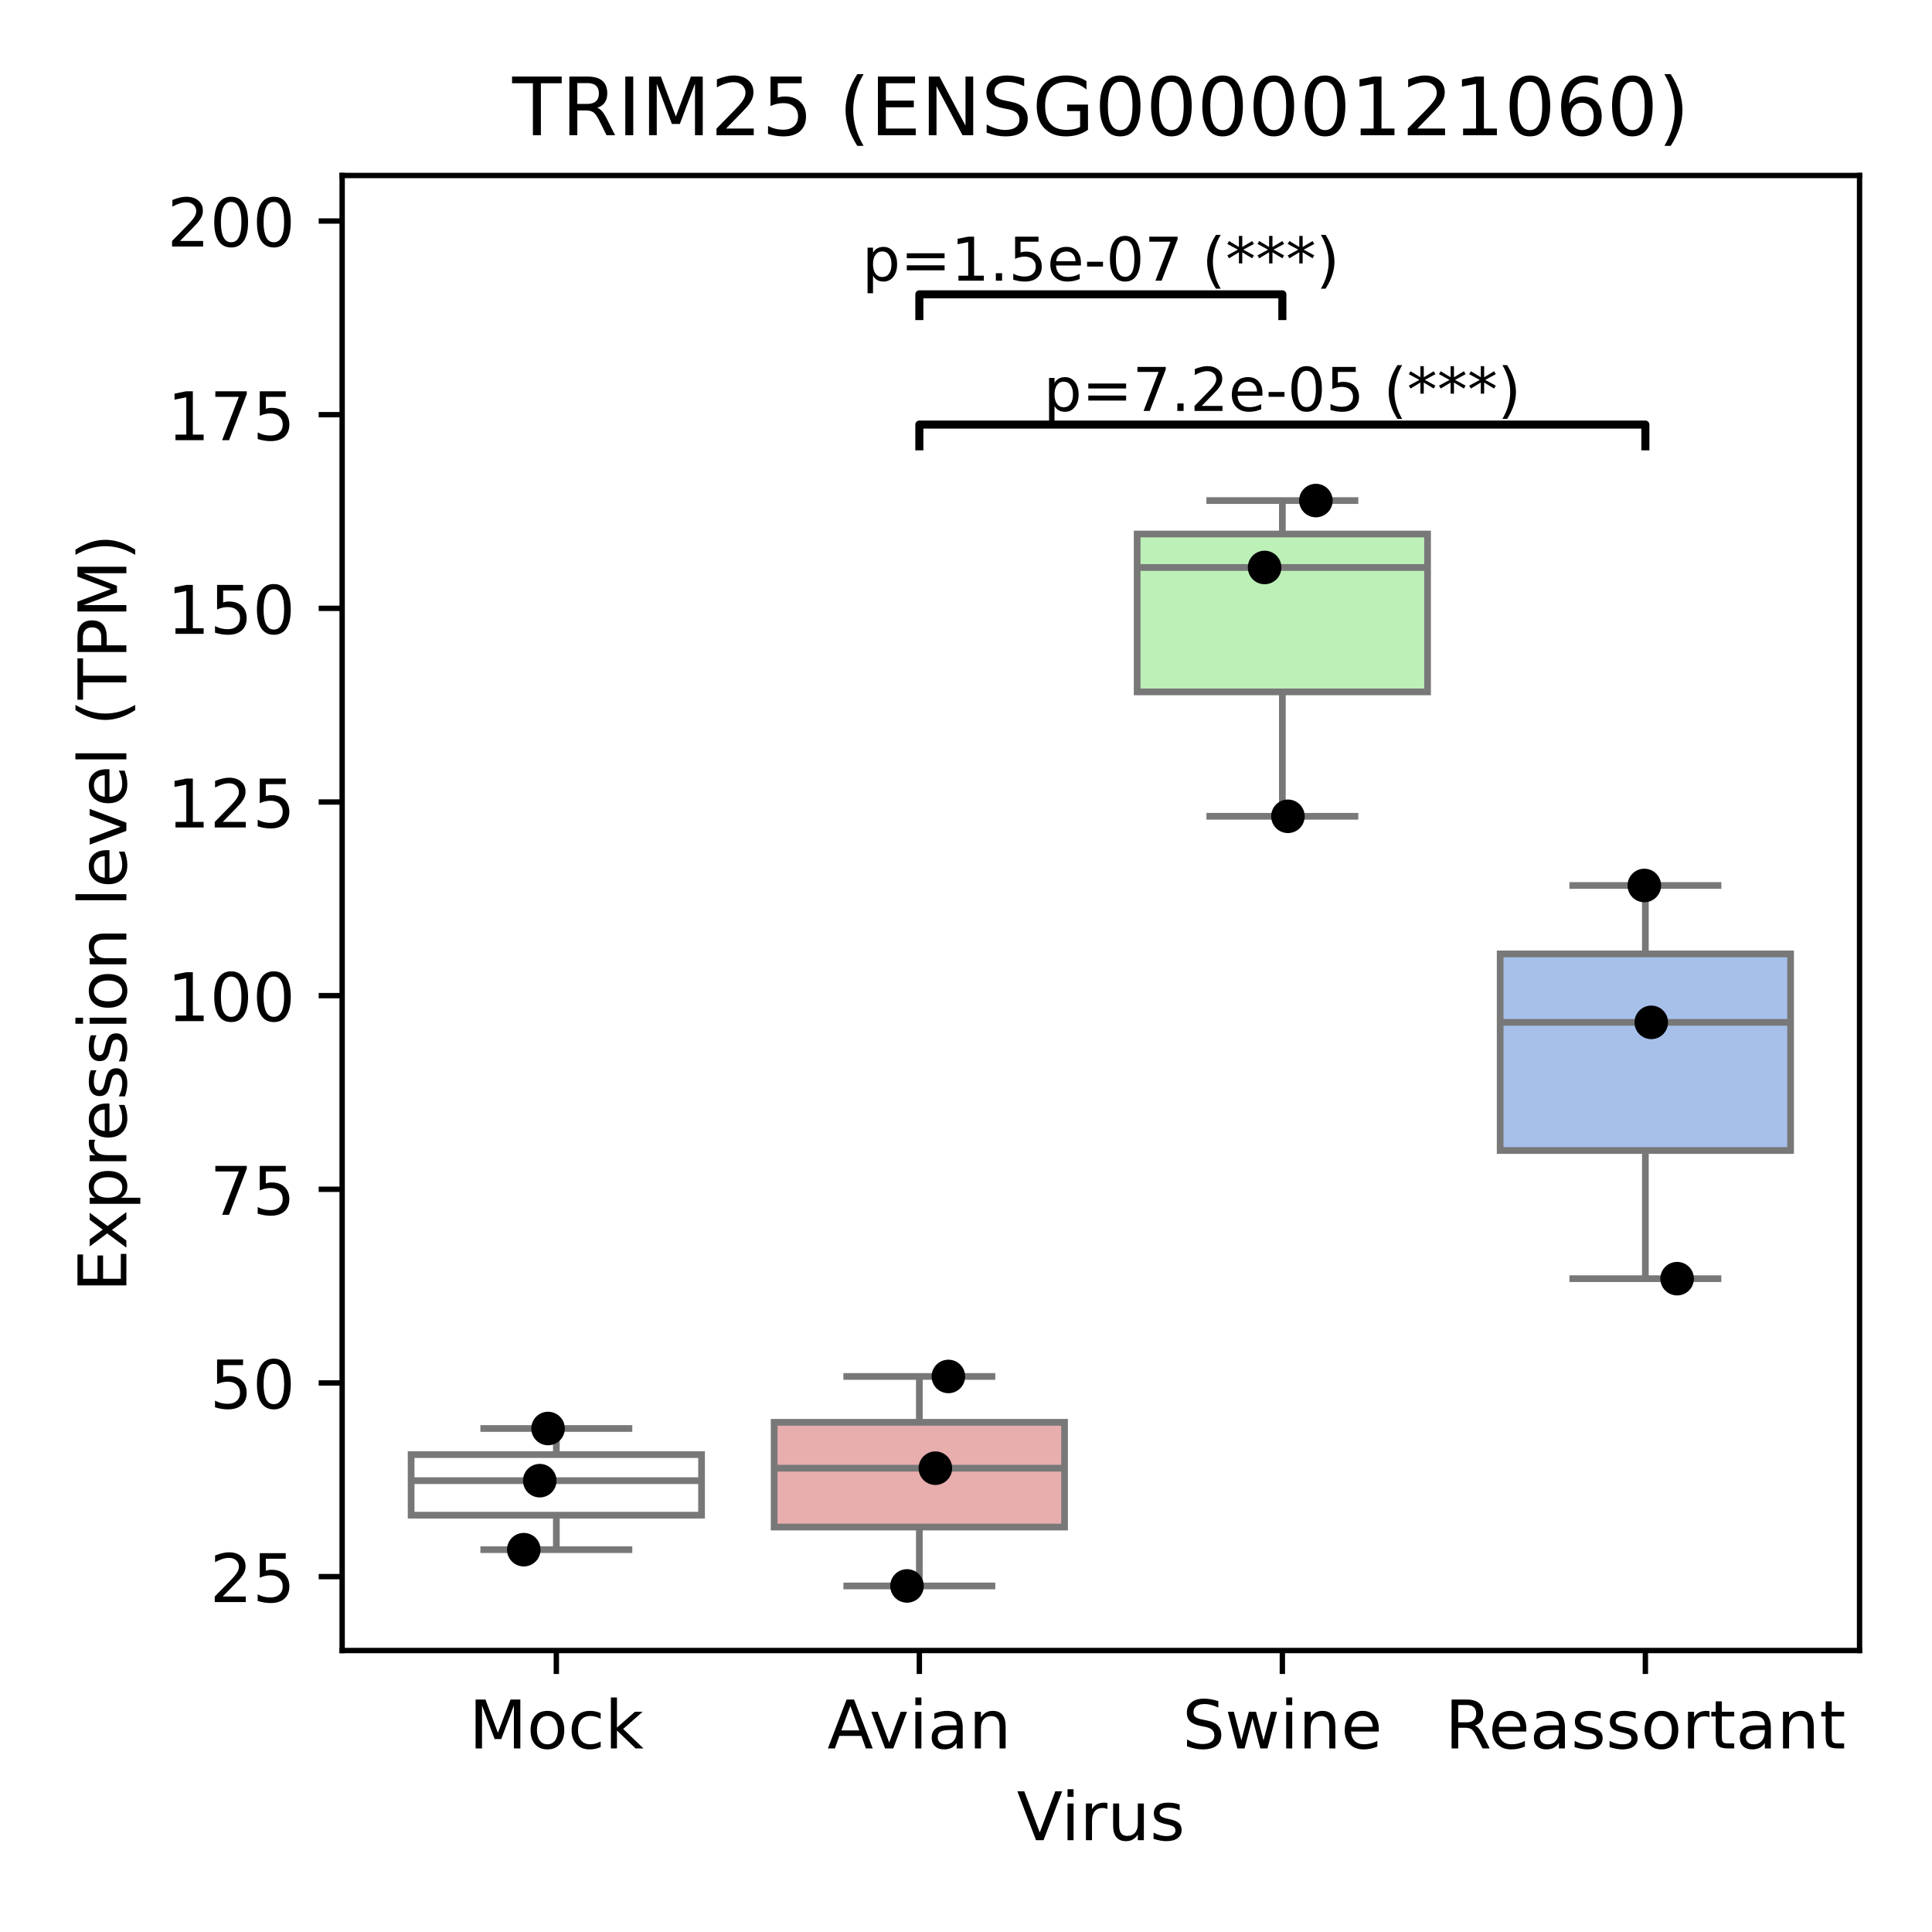
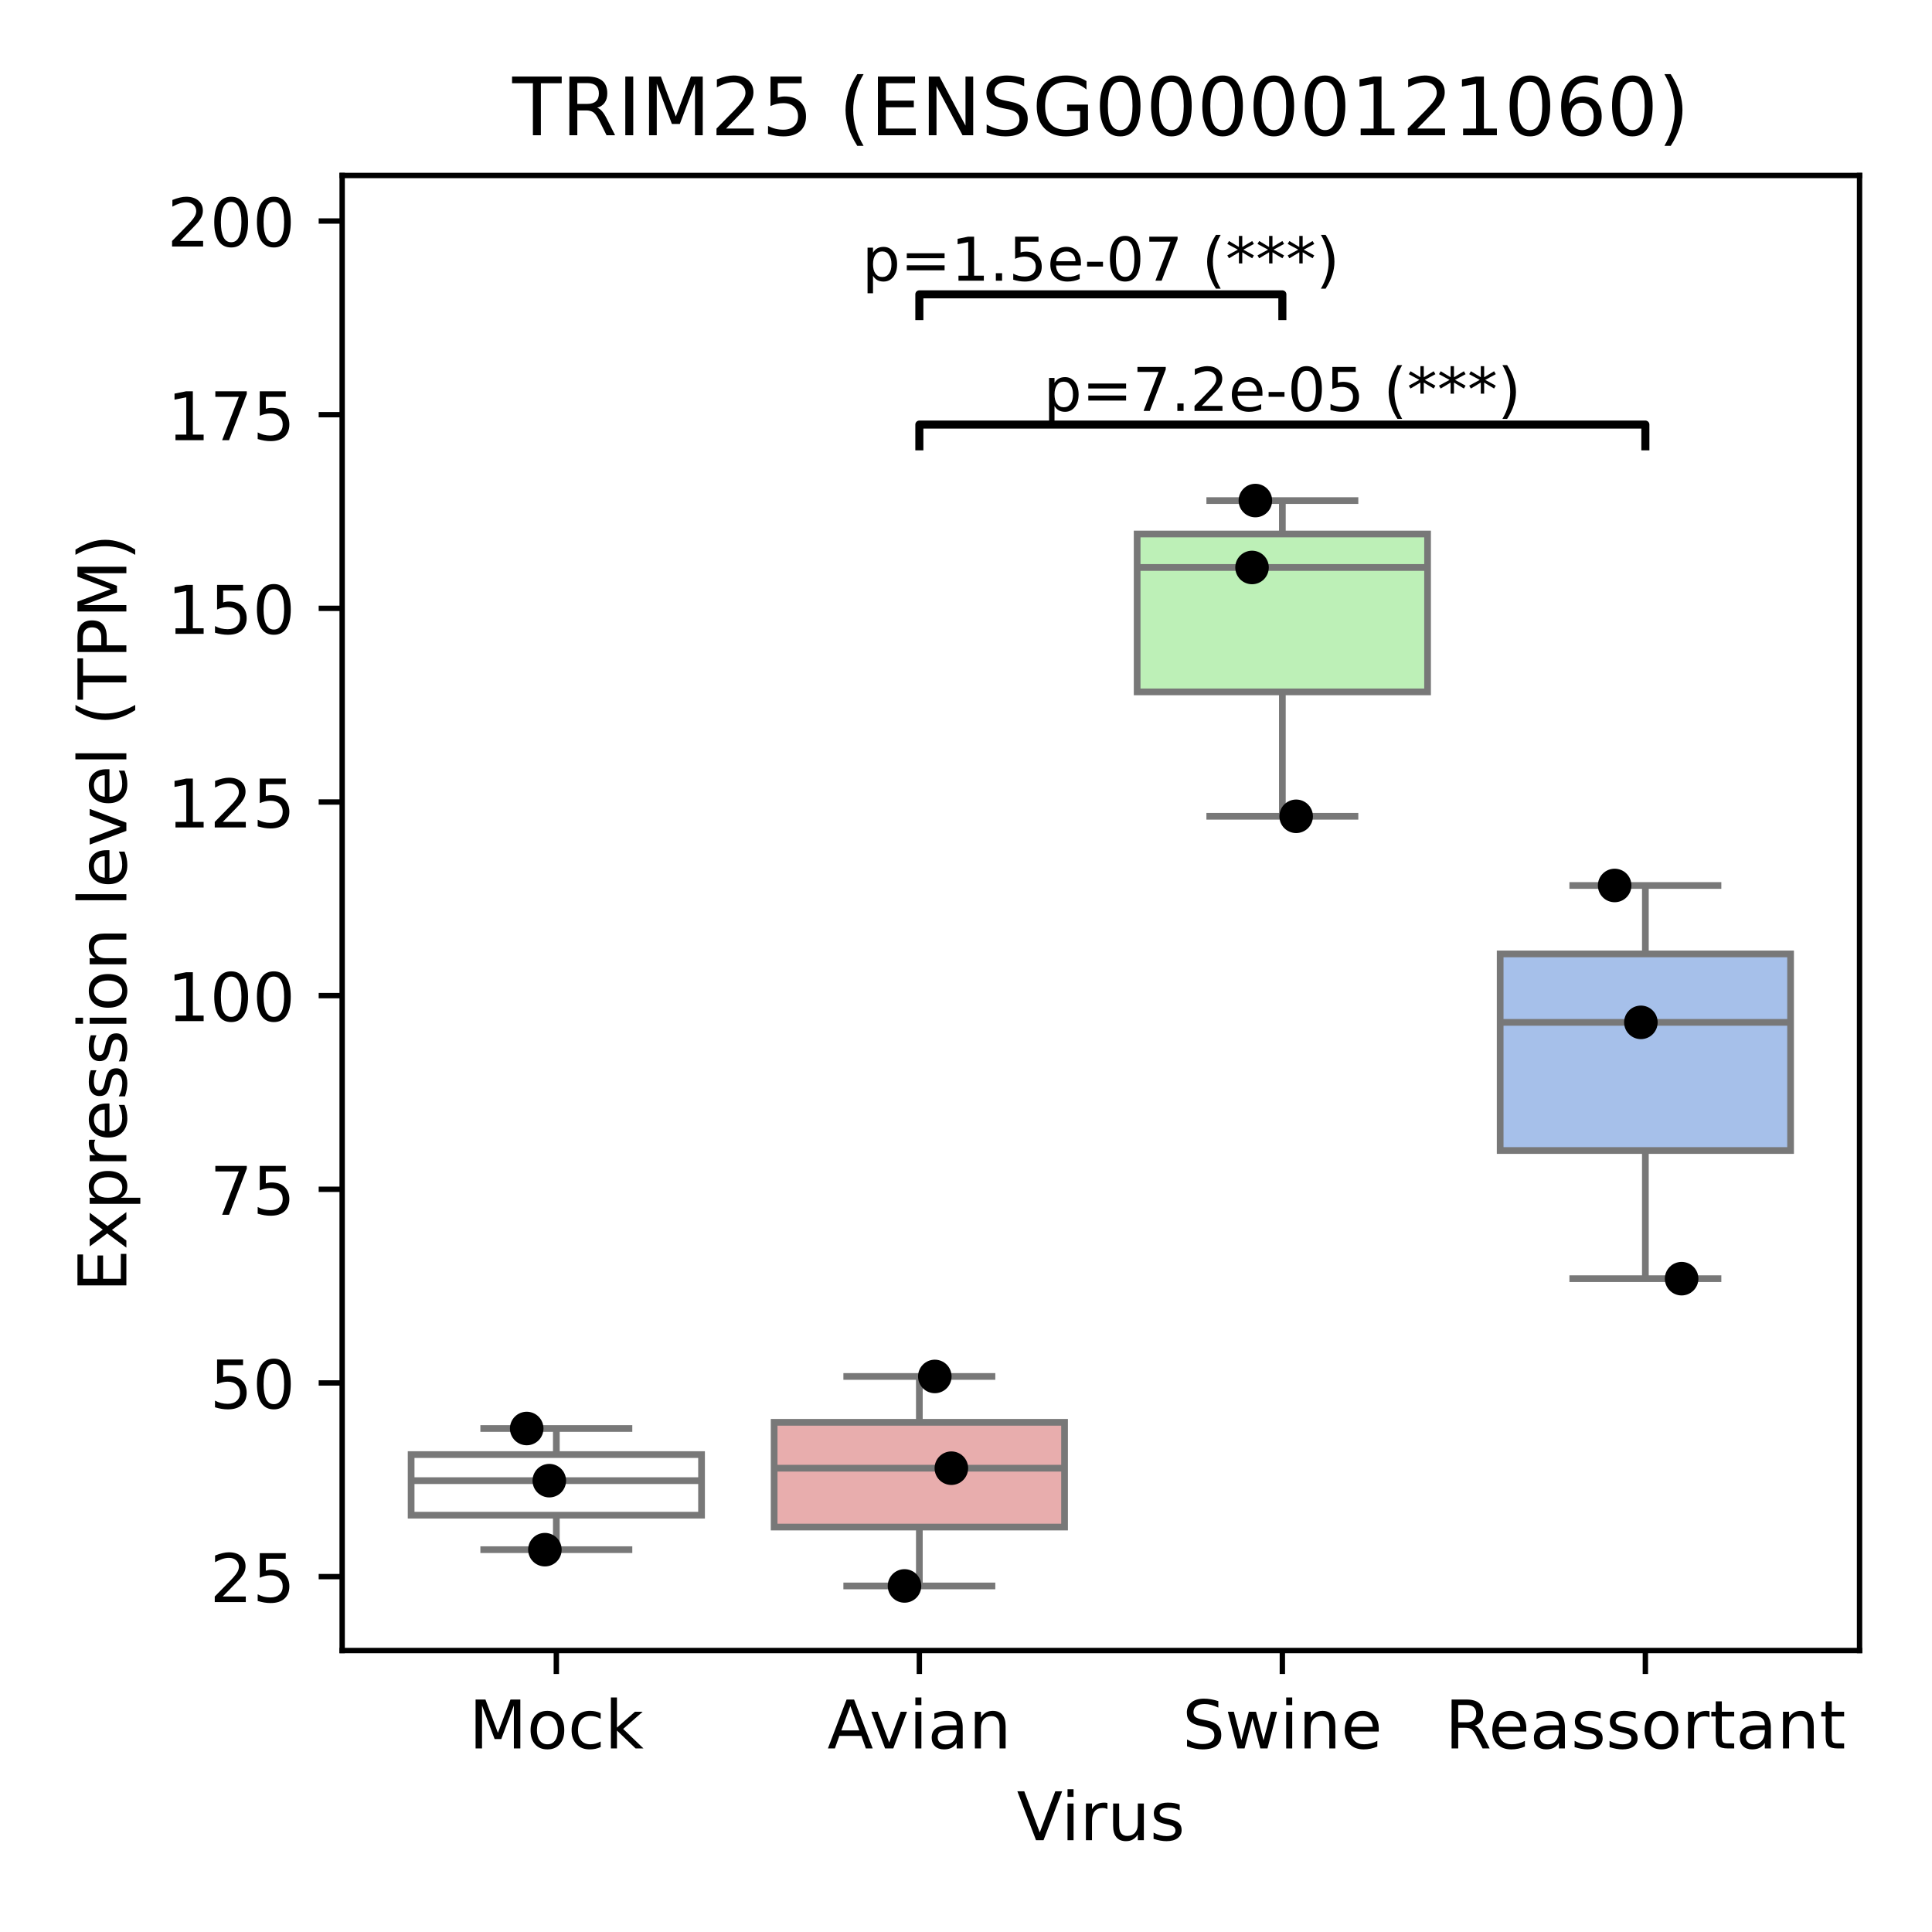
<svg xmlns="http://www.w3.org/2000/svg" xmlns:xlink="http://www.w3.org/1999/xlink" width="288pt" height="288pt" viewBox="0 0 288 288" version="1.1">
  <defs>
    <style type="text/css">*{stroke-linejoin: round; stroke-linecap: butt}</style>
  </defs>
  <g id="figure_1">
    <g id="patch_1">
      <path d="M 0 288  L 288 288  L 288 0  L 0 0  z " style="fill: #ffffff" />
    </g>
    <g id="axes_1">
      <g id="patch_2">
        <path d="M 51.005 246.04  L 277.2 246.04  L 277.2 26.16  L 51.005 26.16  z " style="fill: #ffffff" />
      </g>
      <g id="matplotlib.axis_1">
        <g id="xtick_1">
          <g id="line2d_1">
            <defs>
-               <path id="mf6b3e17eff" d="M 0 0  L 0 3.5  " style="stroke: #000000; stroke-width: 0.8" />
+               <path id="m54abec643b" d="M 0 0  L 0 3.5  " style="stroke: #000000; stroke-width: 0.8" />
            </defs>
            <g>
-               <use xlink:href="#mf6b3e17eff" x="82.932" y="246.04" style="stroke: #000000; stroke-width: 0.8" />
+               <use xlink:href="#m54abec643b" x="82.932" y="246.04" style="stroke: #000000; stroke-width: 0.8" />
            </g>
          </g>
          <g id="text_1">
            <g transform="translate(69.91408 260.6384) scale(0.1 -0.1)">
              <defs>
                <path id="DejaVuSans-4d" d="M 628 4666  L 1569 4666  L 2759 1491  L 3956 4666  L 4897 4666  L 4897 0  L 4281 0  L 4281 4097  L 3078 897  L 2444 897  L 1241 4097  L 1241 0  L 628 0  L 628 4666  z " transform="scale(0.015625)" />
                <path id="DejaVuSans-6f" d="M 1959 3097  Q 1497 3097 1228 2736  Q 959 2375 959 1747  Q 959 1119 1226 758  Q 1494 397 1959 397  Q 2419 397 2687 759  Q 2956 1122 2956 1747  Q 2956 2369 2687 2733  Q 2419 3097 1959 3097  z M 1959 3584  Q 2709 3584 3137 3096  Q 3566 2609 3566 1747  Q 3566 888 3137 398  Q 2709 -91 1959 -91  Q 1206 -91 779 398  Q 353 888 353 1747  Q 353 2609 779 3096  Q 1206 3584 1959 3584  z " transform="scale(0.015625)" />
                <path id="DejaVuSans-63" d="M 3122 3366  L 3122 2828  Q 2878 2963 2633 3030  Q 2388 3097 2138 3097  Q 1578 3097 1268 2742  Q 959 2388 959 1747  Q 959 1106 1268 751  Q 1578 397 2138 397  Q 2388 397 2633 464  Q 2878 531 3122 666  L 3122 134  Q 2881 22 2623 -34  Q 2366 -91 2075 -91  Q 1284 -91 818 406  Q 353 903 353 1747  Q 353 2603 823 3093  Q 1294 3584 2113 3584  Q 2378 3584 2631 3529  Q 2884 3475 3122 3366  z " transform="scale(0.015625)" />
                <path id="DejaVuSans-6b" d="M 581 4863  L 1159 4863  L 1159 1991  L 2875 3500  L 3609 3500  L 1753 1863  L 3688 0  L 2938 0  L 1159 1709  L 1159 0  L 581 0  L 581 4863  z " transform="scale(0.015625)" />
              </defs>
              <use xlink:href="#DejaVuSans-4d" />
              <use xlink:href="#DejaVuSans-6f" x="86.279" />
              <use xlink:href="#DejaVuSans-63" x="147.461" />
              <use xlink:href="#DejaVuSans-6b" x="202.441" />
            </g>
          </g>
        </g>
        <g id="xtick_2">
          <g id="line2d_2">
            <g>
-               <use xlink:href="#mf6b3e17eff" x="137.046" y="246.04" style="stroke: #000000; stroke-width: 0.8" />
+               <use xlink:href="#m54abec643b" x="137.046" y="246.04" style="stroke: #000000; stroke-width: 0.8" />
            </g>
          </g>
          <g id="text_2">
            <g transform="translate(123.3379 260.6384) scale(0.1 -0.1)">
              <defs>
                <path id="DejaVuSans-41" d="M 2188 4044  L 1331 1722  L 3047 1722  L 2188 4044  z M 1831 4666  L 2547 4666  L 4325 0  L 3669 0  L 3244 1197  L 1141 1197  L 716 0  L 50 0  L 1831 4666  z " transform="scale(0.015625)" />
                <path id="DejaVuSans-76" d="M 191 3500  L 800 3500  L 1894 563  L 2988 3500  L 3597 3500  L 2284 0  L 1503 0  L 191 3500  z " transform="scale(0.015625)" />
                <path id="DejaVuSans-69" d="M 603 3500  L 1178 3500  L 1178 0  L 603 0  L 603 3500  z M 603 4863  L 1178 4863  L 1178 4134  L 603 4134  L 603 4863  z " transform="scale(0.015625)" />
                <path id="DejaVuSans-61" d="M 2194 1759  Q 1497 1759 1228 1600  Q 959 1441 959 1056  Q 959 750 1161 570  Q 1363 391 1709 391  Q 2188 391 2477 730  Q 2766 1069 2766 1631  L 2766 1759  L 2194 1759  z M 3341 1997  L 3341 0  L 2766 0  L 2766 531  Q 2569 213 2275 61  Q 1981 -91 1556 -91  Q 1019 -91 701 211  Q 384 513 384 1019  Q 384 1609 779 1909  Q 1175 2209 1959 2209  L 2766 2209  L 2766 2266  Q 2766 2663 2505 2880  Q 2244 3097 1772 3097  Q 1472 3097 1187 3025  Q 903 2953 641 2809  L 641 3341  Q 956 3463 1253 3523  Q 1550 3584 1831 3584  Q 2591 3584 2966 3190  Q 3341 2797 3341 1997  z " transform="scale(0.015625)" />
                <path id="DejaVuSans-6e" d="M 3513 2113  L 3513 0  L 2938 0  L 2938 2094  Q 2938 2591 2744 2837  Q 2550 3084 2163 3084  Q 1697 3084 1428 2787  Q 1159 2491 1159 1978  L 1159 0  L 581 0  L 581 3500  L 1159 3500  L 1159 2956  Q 1366 3272 1645 3428  Q 1925 3584 2291 3584  Q 2894 3584 3203 3211  Q 3513 2838 3513 2113  z " transform="scale(0.015625)" />
              </defs>
              <use xlink:href="#DejaVuSans-41" />
              <use xlink:href="#DejaVuSans-76" x="62.533" />
              <use xlink:href="#DejaVuSans-69" x="121.713" />
              <use xlink:href="#DejaVuSans-61" x="149.496" />
              <use xlink:href="#DejaVuSans-6e" x="210.775" />
            </g>
          </g>
        </g>
        <g id="xtick_3">
          <g id="line2d_3">
            <g>
-               <use xlink:href="#mf6b3e17eff" x="191.159" y="246.04" style="stroke: #000000; stroke-width: 0.8" />
+               <use xlink:href="#m54abec643b" x="191.159" y="246.04" style="stroke: #000000; stroke-width: 0.8" />
            </g>
          </g>
          <g id="text_3">
            <g transform="translate(176.2617 260.6384) scale(0.1 -0.1)">
              <defs>
                <path id="DejaVuSans-53" d="M 3425 4513  L 3425 3897  Q 3066 4069 2747 4153  Q 2428 4238 2131 4238  Q 1616 4238 1336 4038  Q 1056 3838 1056 3469  Q 1056 3159 1242 3001  Q 1428 2844 1947 2747  L 2328 2669  Q 3034 2534 3370 2195  Q 3706 1856 3706 1288  Q 3706 609 3251 259  Q 2797 -91 1919 -91  Q 1588 -91 1214 -16  Q 841 59 441 206  L 441 856  Q 825 641 1194 531  Q 1563 422 1919 422  Q 2459 422 2753 634  Q 3047 847 3047 1241  Q 3047 1584 2836 1778  Q 2625 1972 2144 2069  L 1759 2144  Q 1053 2284 737 2584  Q 422 2884 422 3419  Q 422 4038 858 4394  Q 1294 4750 2059 4750  Q 2388 4750 2728 4690  Q 3069 4631 3425 4513  z " transform="scale(0.015625)" />
                <path id="DejaVuSans-77" d="M 269 3500  L 844 3500  L 1563 769  L 2278 3500  L 2956 3500  L 3675 769  L 4391 3500  L 4966 3500  L 4050 0  L 3372 0  L 2619 2869  L 1863 0  L 1184 0  L 269 3500  z " transform="scale(0.015625)" />
                <path id="DejaVuSans-65" d="M 3597 1894  L 3597 1613  L 953 1613  Q 991 1019 1311 708  Q 1631 397 2203 397  Q 2534 397 2845 478  Q 3156 559 3463 722  L 3463 178  Q 3153 47 2828 -22  Q 2503 -91 2169 -91  Q 1331 -91 842 396  Q 353 884 353 1716  Q 353 2575 817 3079  Q 1281 3584 2069 3584  Q 2775 3584 3186 3129  Q 3597 2675 3597 1894  z M 3022 2063  Q 3016 2534 2758 2815  Q 2500 3097 2075 3097  Q 1594 3097 1305 2825  Q 1016 2553 972 2059  L 3022 2063  z " transform="scale(0.015625)" />
              </defs>
              <use xlink:href="#DejaVuSans-53" />
              <use xlink:href="#DejaVuSans-77" x="63.477" />
              <use xlink:href="#DejaVuSans-69" x="145.264" />
              <use xlink:href="#DejaVuSans-6e" x="173.047" />
              <use xlink:href="#DejaVuSans-65" x="236.426" />
            </g>
          </g>
        </g>
        <g id="xtick_4">
          <g id="line2d_4">
            <g>
-               <use xlink:href="#mf6b3e17eff" x="245.273" y="246.04" style="stroke: #000000; stroke-width: 0.8" />
+               <use xlink:href="#m54abec643b" x="245.273" y="246.04" style="stroke: #000000; stroke-width: 0.8" />
            </g>
          </g>
          <g id="text_4">
            <g transform="translate(215.4058 260.6384) scale(0.1 -0.1)">
              <defs>
                <path id="DejaVuSans-52" d="M 2841 2188  Q 3044 2119 3236 1894  Q 3428 1669 3622 1275  L 4263 0  L 3584 0  L 2988 1197  Q 2756 1666 2539 1819  Q 2322 1972 1947 1972  L 1259 1972  L 1259 0  L 628 0  L 628 4666  L 2053 4666  Q 2853 4666 3247 4331  Q 3641 3997 3641 3322  Q 3641 2881 3436 2590  Q 3231 2300 2841 2188  z M 1259 4147  L 1259 2491  L 2053 2491  Q 2509 2491 2742 2702  Q 2975 2913 2975 3322  Q 2975 3731 2742 3939  Q 2509 4147 2053 4147  L 1259 4147  z " transform="scale(0.015625)" />
                <path id="DejaVuSans-73" d="M 2834 3397  L 2834 2853  Q 2591 2978 2328 3040  Q 2066 3103 1784 3103  Q 1356 3103 1142 2972  Q 928 2841 928 2578  Q 928 2378 1081 2264  Q 1234 2150 1697 2047  L 1894 2003  Q 2506 1872 2764 1633  Q 3022 1394 3022 966  Q 3022 478 2636 193  Q 2250 -91 1575 -91  Q 1294 -91 989 -36  Q 684 19 347 128  L 347 722  Q 666 556 975 473  Q 1284 391 1588 391  Q 1994 391 2212 530  Q 2431 669 2431 922  Q 2431 1156 2273 1281  Q 2116 1406 1581 1522  L 1381 1569  Q 847 1681 609 1914  Q 372 2147 372 2553  Q 372 3047 722 3315  Q 1072 3584 1716 3584  Q 2034 3584 2315 3537  Q 2597 3491 2834 3397  z " transform="scale(0.015625)" />
                <path id="DejaVuSans-72" d="M 2631 2963  Q 2534 3019 2420 3045  Q 2306 3072 2169 3072  Q 1681 3072 1420 2755  Q 1159 2438 1159 1844  L 1159 0  L 581 0  L 581 3500  L 1159 3500  L 1159 2956  Q 1341 3275 1631 3429  Q 1922 3584 2338 3584  Q 2397 3584 2469 3576  Q 2541 3569 2628 3553  L 2631 2963  z " transform="scale(0.015625)" />
                <path id="DejaVuSans-74" d="M 1172 4494  L 1172 3500  L 2356 3500  L 2356 3053  L 1172 3053  L 1172 1153  Q 1172 725 1289 603  Q 1406 481 1766 481  L 2356 481  L 2356 0  L 1766 0  Q 1100 0 847 248  Q 594 497 594 1153  L 594 3053  L 172 3053  L 172 3500  L 594 3500  L 594 4494  L 1172 4494  z " transform="scale(0.015625)" />
              </defs>
              <use xlink:href="#DejaVuSans-52" />
              <use xlink:href="#DejaVuSans-65" x="64.982" />
              <use xlink:href="#DejaVuSans-61" x="126.506" />
              <use xlink:href="#DejaVuSans-73" x="187.785" />
              <use xlink:href="#DejaVuSans-73" x="239.885" />
              <use xlink:href="#DejaVuSans-6f" x="291.984" />
              <use xlink:href="#DejaVuSans-72" x="353.166" />
              <use xlink:href="#DejaVuSans-74" x="394.279" />
              <use xlink:href="#DejaVuSans-61" x="433.488" />
              <use xlink:href="#DejaVuSans-6e" x="494.768" />
              <use xlink:href="#DejaVuSans-74" x="558.146" />
            </g>
          </g>
        </g>
        <g id="text_5">
          <g transform="translate(151.5767 274.3166) scale(0.1 -0.1)">
            <defs>
              <path id="DejaVuSans-56" d="M 1831 0  L 50 4666  L 709 4666  L 2188 738  L 3669 4666  L 4325 4666  L 2547 0  L 1831 0  z " transform="scale(0.015625)" />
              <path id="DejaVuSans-75" d="M 544 1381  L 544 3500  L 1119 3500  L 1119 1403  Q 1119 906 1312 657  Q 1506 409 1894 409  Q 2359 409 2629 706  Q 2900 1003 2900 1516  L 2900 3500  L 3475 3500  L 3475 0  L 2900 0  L 2900 538  Q 2691 219 2414 64  Q 2138 -91 1772 -91  Q 1169 -91 856 284  Q 544 659 544 1381  z M 1991 3584  L 1991 3584  z " transform="scale(0.015625)" />
            </defs>
            <use xlink:href="#DejaVuSans-56" />
            <use xlink:href="#DejaVuSans-69" x="66.158" />
            <use xlink:href="#DejaVuSans-72" x="93.941" />
            <use xlink:href="#DejaVuSans-75" x="135.055" />
            <use xlink:href="#DejaVuSans-73" x="198.434" />
          </g>
        </g>
      </g>
      <g id="matplotlib.axis_2">
        <g id="ytick_1">
          <g id="line2d_5">
            <defs>
-               <path id="m3902079fb8" d="M 0 0  L -3.5 0  " style="stroke: #000000; stroke-width: 0.8" />
+               <path id="m558fa9cf39" d="M 0 0  L -3.5 0  " style="stroke: #000000; stroke-width: 0.8" />
            </defs>
            <g>
-               <use xlink:href="#m3902079fb8" x="51.005" y="235.021" style="stroke: #000000; stroke-width: 0.8" />
+               <use xlink:href="#m558fa9cf39" x="51.005" y="235.021" style="stroke: #000000; stroke-width: 0.8" />
            </g>
          </g>
          <g id="text_6">
            <g transform="translate(31.28 238.8205) scale(0.1 -0.1)">
              <defs>
                <path id="DejaVuSans-32" d="M 1228 531  L 3431 531  L 3431 0  L 469 0  L 469 531  Q 828 903 1448 1529  Q 2069 2156 2228 2338  Q 2531 2678 2651 2914  Q 2772 3150 2772 3378  Q 2772 3750 2511 3984  Q 2250 4219 1831 4219  Q 1534 4219 1204 4116  Q 875 4013 500 3803  L 500 4441  Q 881 4594 1212 4672  Q 1544 4750 1819 4750  Q 2544 4750 2975 4387  Q 3406 4025 3406 3419  Q 3406 3131 3298 2873  Q 3191 2616 2906 2266  Q 2828 2175 2409 1742  Q 1991 1309 1228 531  z " transform="scale(0.015625)" />
                <path id="DejaVuSans-35" d="M 691 4666  L 3169 4666  L 3169 4134  L 1269 4134  L 1269 2991  Q 1406 3038 1543 3061  Q 1681 3084 1819 3084  Q 2600 3084 3056 2656  Q 3513 2228 3513 1497  Q 3513 744 3044 326  Q 2575 -91 1722 -91  Q 1428 -91 1123 -41  Q 819 9 494 109  L 494 744  Q 775 591 1075 516  Q 1375 441 1709 441  Q 2250 441 2565 725  Q 2881 1009 2881 1497  Q 2881 1984 2565 2268  Q 2250 2553 1709 2553  Q 1456 2553 1204 2497  Q 953 2441 691 2322  L 691 4666  z " transform="scale(0.015625)" />
              </defs>
              <use xlink:href="#DejaVuSans-32" />
              <use xlink:href="#DejaVuSans-35" x="63.623" />
            </g>
          </g>
        </g>
        <g id="ytick_2">
          <g id="line2d_6">
            <g>
-               <use xlink:href="#m3902079fb8" x="51.005" y="206.154" style="stroke: #000000; stroke-width: 0.8" />
+               <use xlink:href="#m558fa9cf39" x="51.005" y="206.154" style="stroke: #000000; stroke-width: 0.8" />
            </g>
          </g>
          <g id="text_7">
            <g transform="translate(31.28 209.9532) scale(0.1 -0.1)">
              <defs>
                <path id="DejaVuSans-30" d="M 2034 4250  Q 1547 4250 1301 3770  Q 1056 3291 1056 2328  Q 1056 1369 1301 889  Q 1547 409 2034 409  Q 2525 409 2770 889  Q 3016 1369 3016 2328  Q 3016 3291 2770 3770  Q 2525 4250 2034 4250  z M 2034 4750  Q 2819 4750 3233 4129  Q 3647 3509 3647 2328  Q 3647 1150 3233 529  Q 2819 -91 2034 -91  Q 1250 -91 836 529  Q 422 1150 422 2328  Q 422 3509 836 4129  Q 1250 4750 2034 4750  z " transform="scale(0.015625)" />
              </defs>
              <use xlink:href="#DejaVuSans-35" />
              <use xlink:href="#DejaVuSans-30" x="63.623" />
            </g>
          </g>
        </g>
        <g id="ytick_3">
          <g id="line2d_7">
            <g>
-               <use xlink:href="#m3902079fb8" x="51.005" y="177.287" style="stroke: #000000; stroke-width: 0.8" />
+               <use xlink:href="#m558fa9cf39" x="51.005" y="177.287" style="stroke: #000000; stroke-width: 0.8" />
            </g>
          </g>
          <g id="text_8">
            <g transform="translate(31.28 181.0859) scale(0.1 -0.1)">
              <defs>
                <path id="DejaVuSans-37" d="M 525 4666  L 3525 4666  L 3525 4397  L 1831 0  L 1172 0  L 2766 4134  L 525 4134  L 525 4666  z " transform="scale(0.015625)" />
              </defs>
              <use xlink:href="#DejaVuSans-37" />
              <use xlink:href="#DejaVuSans-35" x="63.623" />
            </g>
          </g>
        </g>
        <g id="ytick_4">
          <g id="line2d_8">
            <g>
-               <use xlink:href="#m3902079fb8" x="51.005" y="148.419" style="stroke: #000000; stroke-width: 0.8" />
+               <use xlink:href="#m558fa9cf39" x="51.005" y="148.419" style="stroke: #000000; stroke-width: 0.8" />
            </g>
          </g>
          <g id="text_9">
            <g transform="translate(24.9175 152.2185) scale(0.1 -0.1)">
              <defs>
                <path id="DejaVuSans-31" d="M 794 531  L 1825 531  L 1825 4091  L 703 3866  L 703 4441  L 1819 4666  L 2450 4666  L 2450 531  L 3481 531  L 3481 0  L 794 0  L 794 531  z " transform="scale(0.015625)" />
              </defs>
              <use xlink:href="#DejaVuSans-31" />
              <use xlink:href="#DejaVuSans-30" x="63.623" />
              <use xlink:href="#DejaVuSans-30" x="127.246" />
            </g>
          </g>
        </g>
        <g id="ytick_5">
          <g id="line2d_9">
            <g>
-               <use xlink:href="#m3902079fb8" x="51.005" y="119.552" style="stroke: #000000; stroke-width: 0.8" />
+               <use xlink:href="#m558fa9cf39" x="51.005" y="119.552" style="stroke: #000000; stroke-width: 0.8" />
            </g>
          </g>
          <g id="text_10">
            <g transform="translate(24.9175 123.3512) scale(0.1 -0.1)">
              <use xlink:href="#DejaVuSans-31" />
              <use xlink:href="#DejaVuSans-32" x="63.623" />
              <use xlink:href="#DejaVuSans-35" x="127.246" />
            </g>
          </g>
        </g>
        <g id="ytick_6">
          <g id="line2d_10">
            <g>
-               <use xlink:href="#m3902079fb8" x="51.005" y="90.685" style="stroke: #000000; stroke-width: 0.8" />
+               <use xlink:href="#m558fa9cf39" x="51.005" y="90.685" style="stroke: #000000; stroke-width: 0.8" />
            </g>
          </g>
          <g id="text_11">
            <g transform="translate(24.9175 94.48388) scale(0.1 -0.1)">
              <use xlink:href="#DejaVuSans-31" />
              <use xlink:href="#DejaVuSans-35" x="63.623" />
              <use xlink:href="#DejaVuSans-30" x="127.246" />
            </g>
          </g>
        </g>
        <g id="ytick_7">
          <g id="line2d_11">
            <g>
-               <use xlink:href="#m3902079fb8" x="51.005" y="61.817" style="stroke: #000000; stroke-width: 0.8" />
+               <use xlink:href="#m558fa9cf39" x="51.005" y="61.817" style="stroke: #000000; stroke-width: 0.8" />
            </g>
          </g>
          <g id="text_12">
            <g transform="translate(24.9175 65.61654) scale(0.1 -0.1)">
              <use xlink:href="#DejaVuSans-31" />
              <use xlink:href="#DejaVuSans-37" x="63.623" />
              <use xlink:href="#DejaVuSans-35" x="127.246" />
            </g>
          </g>
        </g>
        <g id="ytick_8">
          <g id="line2d_12">
            <g>
-               <use xlink:href="#m3902079fb8" x="51.005" y="32.95" style="stroke: #000000; stroke-width: 0.8" />
+               <use xlink:href="#m558fa9cf39" x="51.005" y="32.95" style="stroke: #000000; stroke-width: 0.8" />
            </g>
          </g>
          <g id="text_13">
            <g transform="translate(24.9175 36.74921) scale(0.1 -0.1)">
              <use xlink:href="#DejaVuSans-32" />
              <use xlink:href="#DejaVuSans-30" x="63.623" />
              <use xlink:href="#DejaVuSans-30" x="127.246" />
            </g>
          </g>
        </g>
        <g id="text_14">
          <g transform="translate(18.83781 192.5922) rotate(-90) scale(0.1 -0.1)">
            <defs>
              <path id="DejaVuSans-45" d="M 628 4666  L 3578 4666  L 3578 4134  L 1259 4134  L 1259 2753  L 3481 2753  L 3481 2222  L 1259 2222  L 1259 531  L 3634 531  L 3634 0  L 628 0  L 628 4666  z " transform="scale(0.015625)" />
              <path id="DejaVuSans-78" d="M 3513 3500  L 2247 1797  L 3578 0  L 2900 0  L 1881 1375  L 863 0  L 184 0  L 1544 1831  L 300 3500  L 978 3500  L 1906 2253  L 2834 3500  L 3513 3500  z " transform="scale(0.015625)" />
              <path id="DejaVuSans-70" d="M 1159 525  L 1159 -1331  L 581 -1331  L 581 3500  L 1159 3500  L 1159 2969  Q 1341 3281 1617 3432  Q 1894 3584 2278 3584  Q 2916 3584 3314 3078  Q 3713 2572 3713 1747  Q 3713 922 3314 415  Q 2916 -91 2278 -91  Q 1894 -91 1617 61  Q 1341 213 1159 525  z M 3116 1747  Q 3116 2381 2855 2742  Q 2594 3103 2138 3103  Q 1681 3103 1420 2742  Q 1159 2381 1159 1747  Q 1159 1113 1420 752  Q 1681 391 2138 391  Q 2594 391 2855 752  Q 3116 1113 3116 1747  z " transform="scale(0.015625)" />
              <path id="DejaVuSans-20" transform="scale(0.015625)" />
              <path id="DejaVuSans-6c" d="M 603 4863  L 1178 4863  L 1178 0  L 603 0  L 603 4863  z " transform="scale(0.015625)" />
              <path id="DejaVuSans-28" d="M 1984 4856  Q 1566 4138 1362 3434  Q 1159 2731 1159 2009  Q 1159 1288 1364 580  Q 1569 -128 1984 -844  L 1484 -844  Q 1016 -109 783 600  Q 550 1309 550 2009  Q 550 2706 781 3412  Q 1013 4119 1484 4856  L 1984 4856  z " transform="scale(0.015625)" />
              <path id="DejaVuSans-54" d="M -19 4666  L 3928 4666  L 3928 4134  L 2272 4134  L 2272 0  L 1638 0  L 1638 4134  L -19 4134  L -19 4666  z " transform="scale(0.015625)" />
              <path id="DejaVuSans-50" d="M 1259 4147  L 1259 2394  L 2053 2394  Q 2494 2394 2734 2622  Q 2975 2850 2975 3272  Q 2975 3691 2734 3919  Q 2494 4147 2053 4147  L 1259 4147  z M 628 4666  L 2053 4666  Q 2838 4666 3239 4311  Q 3641 3956 3641 3272  Q 3641 2581 3239 2228  Q 2838 1875 2053 1875  L 1259 1875  L 1259 0  L 628 0  L 628 4666  z " transform="scale(0.015625)" />
              <path id="DejaVuSans-29" d="M 513 4856  L 1013 4856  Q 1481 4119 1714 3412  Q 1947 2706 1947 2009  Q 1947 1309 1714 600  Q 1481 -109 1013 -844  L 513 -844  Q 928 -128 1133 580  Q 1338 1288 1338 2009  Q 1338 2731 1133 3434  Q 928 4138 513 4856  z " transform="scale(0.015625)" />
            </defs>
            <use xlink:href="#DejaVuSans-45" />
            <use xlink:href="#DejaVuSans-78" x="63.184" />
            <use xlink:href="#DejaVuSans-70" x="122.363" />
            <use xlink:href="#DejaVuSans-72" x="185.84" />
            <use xlink:href="#DejaVuSans-65" x="224.703" />
            <use xlink:href="#DejaVuSans-73" x="286.227" />
            <use xlink:href="#DejaVuSans-73" x="338.326" />
            <use xlink:href="#DejaVuSans-69" x="390.426" />
            <use xlink:href="#DejaVuSans-6f" x="418.209" />
            <use xlink:href="#DejaVuSans-6e" x="479.391" />
            <use xlink:href="#DejaVuSans-20" x="542.77" />
            <use xlink:href="#DejaVuSans-6c" x="574.557" />
            <use xlink:href="#DejaVuSans-65" x="602.34" />
            <use xlink:href="#DejaVuSans-76" x="663.863" />
            <use xlink:href="#DejaVuSans-65" x="723.043" />
            <use xlink:href="#DejaVuSans-6c" x="784.566" />
            <use xlink:href="#DejaVuSans-20" x="812.35" />
            <use xlink:href="#DejaVuSans-28" x="844.137" />
            <use xlink:href="#DejaVuSans-54" x="883.15" />
            <use xlink:href="#DejaVuSans-50" x="944.234" />
            <use xlink:href="#DejaVuSans-4d" x="1004.537" />
            <use xlink:href="#DejaVuSans-29" x="1090.816" />
          </g>
        </g>
      </g>
      <g id="patch_3">
-         <path d="M 61.287 225.864  L 104.578 225.864  L 104.578 216.833  L 61.287 216.833  L 61.287 225.864  z " clip-path="url(#p6c75d13ae4)" style="fill: #ffffff; stroke: #787878; stroke-linejoin: miter" />
+         <path d="M 61.287 225.864  L 104.578 225.864  L 104.578 216.833  L 61.287 216.833  L 61.287 225.864  z " clip-path="url(#p3c55f1a55c)" style="fill: #ffffff; stroke: #787878; stroke-linejoin: miter" />
      </g>
      <g id="line2d_13">
-         <path d="M 82.932 225.864  L 82.932 231.007  " clip-path="url(#p6c75d13ae4)" style="fill: none; stroke: #787878" />
+         <path d="M 82.932 225.864  L 82.932 231.007  " clip-path="url(#p3c55f1a55c)" style="fill: none; stroke: #787878" />
      </g>
      <g id="line2d_14">
-         <path d="M 82.932 216.833  L 82.932 212.945  " clip-path="url(#p6c75d13ae4)" style="fill: none; stroke: #787878" />
+         <path d="M 82.932 216.833  L 82.932 212.945  " clip-path="url(#p3c55f1a55c)" style="fill: none; stroke: #787878" />
      </g>
      <g id="line2d_15">
-         <path d="M 72.109 231.007  L 93.755 231.007  " clip-path="url(#p6c75d13ae4)" style="fill: none; stroke: #787878; stroke-linecap: square" />
+         <path d="M 72.109 231.007  L 93.755 231.007  " clip-path="url(#p3c55f1a55c)" style="fill: none; stroke: #787878; stroke-linecap: square" />
      </g>
      <g id="line2d_16">
-         <path d="M 72.109 212.945  L 93.755 212.945  " clip-path="url(#p6c75d13ae4)" style="fill: none; stroke: #787878; stroke-linecap: square" />
+         <path d="M 72.109 212.945  L 93.755 212.945  " clip-path="url(#p3c55f1a55c)" style="fill: none; stroke: #787878; stroke-linecap: square" />
      </g>
      <g id="line2d_17" />
      <g id="patch_4">
-         <path d="M 115.4 227.637  L 158.691 227.637  L 158.691 212.023  L 115.4 212.023  L 115.4 227.637  z " clip-path="url(#p6c75d13ae4)" style="fill: #e8adad; stroke: #787878; stroke-linejoin: miter" />
+         <path d="M 115.4 227.637  L 158.691 227.637  L 158.691 212.023  L 115.4 212.023  L 115.4 227.637  z " clip-path="url(#p3c55f1a55c)" style="fill: #e8adad; stroke: #787878; stroke-linejoin: miter" />
      </g>
      <g id="line2d_18">
-         <path d="M 137.046 227.637  L 137.046 236.413  " clip-path="url(#p6c75d13ae4)" style="fill: none; stroke: #787878" />
+         <path d="M 137.046 227.637  L 137.046 236.413  " clip-path="url(#p3c55f1a55c)" style="fill: none; stroke: #787878" />
      </g>
      <g id="line2d_19">
-         <path d="M 137.046 212.023  L 137.046 205.185  " clip-path="url(#p6c75d13ae4)" style="fill: none; stroke: #787878" />
+         <path d="M 137.046 212.023  L 137.046 205.185  " clip-path="url(#p3c55f1a55c)" style="fill: none; stroke: #787878" />
      </g>
      <g id="line2d_20">
-         <path d="M 126.223 236.413  L 147.868 236.413  " clip-path="url(#p6c75d13ae4)" style="fill: none; stroke: #787878; stroke-linecap: square" />
+         <path d="M 126.223 236.413  L 147.868 236.413  " clip-path="url(#p3c55f1a55c)" style="fill: none; stroke: #787878; stroke-linecap: square" />
      </g>
      <g id="line2d_21">
-         <path d="M 126.223 205.185  L 147.868 205.185  " clip-path="url(#p6c75d13ae4)" style="fill: none; stroke: #787878; stroke-linecap: square" />
+         <path d="M 126.223 205.185  L 147.868 205.185  " clip-path="url(#p3c55f1a55c)" style="fill: none; stroke: #787878; stroke-linecap: square" />
      </g>
      <g id="line2d_22" />
      <g id="patch_5">
-         <path d="M 169.514 103.138  L 212.805 103.138  L 212.805 79.604  L 169.514 79.604  L 169.514 103.138  z " clip-path="url(#p6c75d13ae4)" style="fill: #bdf0b7; stroke: #787878; stroke-linejoin: miter" />
+         <path d="M 169.514 103.138  L 212.805 103.138  L 212.805 79.604  L 169.514 79.604  L 169.514 103.138  z " clip-path="url(#p3c55f1a55c)" style="fill: #bdf0b7; stroke: #787878; stroke-linejoin: miter" />
      </g>
      <g id="line2d_23">
-         <path d="M 191.159 103.138  L 191.159 121.685  " clip-path="url(#p6c75d13ae4)" style="fill: none; stroke: #787878" />
+         <path d="M 191.159 103.138  L 191.159 121.685  " clip-path="url(#p3c55f1a55c)" style="fill: none; stroke: #787878" />
      </g>
      <g id="line2d_24">
-         <path d="M 191.159 79.604  L 191.159 74.618  " clip-path="url(#p6c75d13ae4)" style="fill: none; stroke: #787878" />
+         <path d="M 191.159 79.604  L 191.159 74.618  " clip-path="url(#p3c55f1a55c)" style="fill: none; stroke: #787878" />
      </g>
      <g id="line2d_25">
-         <path d="M 180.337 121.685  L 201.982 121.685  " clip-path="url(#p6c75d13ae4)" style="fill: none; stroke: #787878; stroke-linecap: square" />
+         <path d="M 180.337 121.685  L 201.982 121.685  " clip-path="url(#p3c55f1a55c)" style="fill: none; stroke: #787878; stroke-linecap: square" />
      </g>
      <g id="line2d_26">
-         <path d="M 180.337 74.618  L 201.982 74.618  " clip-path="url(#p6c75d13ae4)" style="fill: none; stroke: #787878; stroke-linecap: square" />
+         <path d="M 180.337 74.618  L 201.982 74.618  " clip-path="url(#p3c55f1a55c)" style="fill: none; stroke: #787878; stroke-linecap: square" />
      </g>
      <g id="line2d_27" />
      <g id="patch_6">
-         <path d="M 223.627 171.505  L 266.918 171.505  L 266.918 142.198  L 223.627 142.198  L 223.627 171.505  z " clip-path="url(#p6c75d13ae4)" style="fill: #a6c0ea; stroke: #787878; stroke-linejoin: miter" />
+         <path d="M 223.627 171.505  L 266.918 171.505  L 266.918 142.198  L 223.627 142.198  L 223.627 171.505  z " clip-path="url(#p3c55f1a55c)" style="fill: #a6c0ea; stroke: #787878; stroke-linejoin: miter" />
      </g>
      <g id="line2d_28">
-         <path d="M 245.273 171.505  L 245.273 190.609  " clip-path="url(#p6c75d13ae4)" style="fill: none; stroke: #787878" />
+         <path d="M 245.273 171.505  L 245.273 190.609  " clip-path="url(#p3c55f1a55c)" style="fill: none; stroke: #787878" />
      </g>
      <g id="line2d_29">
-         <path d="M 245.273 142.198  L 245.273 131.996  " clip-path="url(#p6c75d13ae4)" style="fill: none; stroke: #787878" />
+         <path d="M 245.273 142.198  L 245.273 131.996  " clip-path="url(#p3c55f1a55c)" style="fill: none; stroke: #787878" />
      </g>
      <g id="line2d_30">
-         <path d="M 234.45 190.609  L 256.096 190.609  " clip-path="url(#p6c75d13ae4)" style="fill: none; stroke: #787878; stroke-linecap: square" />
+         <path d="M 234.45 190.609  L 256.096 190.609  " clip-path="url(#p3c55f1a55c)" style="fill: none; stroke: #787878; stroke-linecap: square" />
      </g>
      <g id="line2d_31">
-         <path d="M 234.45 131.996  L 256.096 131.996  " clip-path="url(#p6c75d13ae4)" style="fill: none; stroke: #787878; stroke-linecap: square" />
+         <path d="M 234.45 131.996  L 256.096 131.996  " clip-path="url(#p3c55f1a55c)" style="fill: none; stroke: #787878; stroke-linecap: square" />
      </g>
      <g id="line2d_32" />
      <g id="line2d_33">
-         <path d="M 137.046 66.528  L 137.046 63.292  L 245.273 63.292  L 245.273 66.528  " clip-path="url(#p6c75d13ae4)" style="fill: none; stroke: #000000; stroke-width: 1.2; stroke-linecap: square" />
+         <path d="M 137.046 66.528  L 137.046 63.292  L 245.273 63.292  L 245.273 66.528  " clip-path="url(#p3c55f1a55c)" style="fill: none; stroke: #000000; stroke-width: 1.2; stroke-linecap: square" />
      </g>
      <g id="line2d_34">
-         <path d="M 137.046 47.113  L 137.046 43.877  L 191.159 43.877  L 191.159 47.113  " clip-path="url(#p6c75d13ae4)" style="fill: none; stroke: #000000; stroke-width: 1.2; stroke-linecap: square" />
+         <path d="M 137.046 47.113  L 137.046 43.877  L 191.159 43.877  L 191.159 47.113  " clip-path="url(#p3c55f1a55c)" style="fill: none; stroke: #000000; stroke-width: 1.2; stroke-linecap: square" />
      </g>
      <g id="line2d_35">
-         <path d="M 61.287 220.72  L 104.578 220.72  " clip-path="url(#p6c75d13ae4)" style="fill: none; stroke: #787878" />
+         <path d="M 61.287 220.72  L 104.578 220.72  " clip-path="url(#p3c55f1a55c)" style="fill: none; stroke: #787878" />
      </g>
      <g id="line2d_36">
-         <path d="M 115.4 218.861  L 158.691 218.861  " clip-path="url(#p6c75d13ae4)" style="fill: none; stroke: #787878" />
+         <path d="M 115.4 218.861  L 158.691 218.861  " clip-path="url(#p3c55f1a55c)" style="fill: none; stroke: #787878" />
      </g>
      <g id="line2d_37">
-         <path d="M 169.514 84.591  L 212.805 84.591  " clip-path="url(#p6c75d13ae4)" style="fill: none; stroke: #787878" />
+         <path d="M 169.514 84.591  L 212.805 84.591  " clip-path="url(#p3c55f1a55c)" style="fill: none; stroke: #787878" />
      </g>
      <g id="line2d_38">
-         <path d="M 223.627 152.401  L 266.918 152.401  " clip-path="url(#p6c75d13ae4)" style="fill: none; stroke: #787878" />
+         <path d="M 223.627 152.401  L 266.918 152.401  " clip-path="url(#p3c55f1a55c)" style="fill: none; stroke: #787878" />
      </g>
      <g id="patch_7">
        <path d="M 51.005 246.04  L 51.005 26.16  " style="fill: none; stroke: #000000; stroke-width: 0.8; stroke-linejoin: miter; stroke-linecap: square" />
      </g>
      <g id="patch_8">
        <path d="M 277.2 246.04  L 277.2 26.16  " style="fill: none; stroke: #000000; stroke-width: 0.8; stroke-linejoin: miter; stroke-linecap: square" />
      </g>
      <g id="patch_9">
        <path d="M 51.005 246.04  L 277.2 246.04  " style="fill: none; stroke: #000000; stroke-width: 0.8; stroke-linejoin: miter; stroke-linecap: square" />
      </g>
      <g id="patch_10">
        <path d="M 51.005 26.16  L 277.2 26.16  " style="fill: none; stroke: #000000; stroke-width: 0.8; stroke-linejoin: miter; stroke-linecap: square" />
      </g>
      <g id="PathCollection_1">
        <defs>
-           <path id="m199b4c46d2" d="M 0 2.5  C 0.663 2.5 1.299 2.237 1.768 1.768  C 2.237 1.299 2.5 0.663 2.5 0  C 2.5 -0.663 2.237 -1.299 1.768 -1.768  C 1.299 -2.237 0.663 -2.5 0 -2.5  C -0.663 -2.5 -1.299 -2.237 -1.768 -1.768  C -2.237 -1.299 -2.5 -0.663 -2.5 0  C -2.5 0.663 -2.237 1.299 -1.768 1.768  C -1.299 2.237 -0.663 2.5 0 2.5  z " />
+           <path id="me11b3db7de" d="M 0 2.5  C 0.663 2.5 1.299 2.237 1.768 1.768  C 2.237 1.299 2.5 0.663 2.5 0  C 2.5 -0.663 2.237 -1.299 1.768 -1.768  C 1.299 -2.237 0.663 -2.5 0 -2.5  C -0.663 -2.5 -1.299 -2.237 -1.768 -1.768  C -2.237 -1.299 -2.5 -0.663 -2.5 0  C -2.5 0.663 -2.237 1.299 -1.768 1.768  C -1.299 2.237 -0.663 2.5 0 2.5  z " />
        </defs>
-         <g clip-path="url(#p6c75d13ae4)">
-           <use xlink:href="#m199b4c46d2" x="78.078" y="231.007" />
-           <use xlink:href="#m199b4c46d2" x="80.461" y="220.72" />
-           <use xlink:href="#m199b4c46d2" x="81.698" y="212.945" />
+         <g clip-path="url(#p3c55f1a55c)">
+           <use xlink:href="#me11b3db7de" x="81.227" y="231.007" />
+           <use xlink:href="#me11b3db7de" x="81.883" y="220.72" />
+           <use xlink:href="#me11b3db7de" x="78.516" y="212.945" />
        </g>
      </g>
      <g id="PathCollection_2">
-         <g clip-path="url(#p6c75d13ae4)">
-           <use xlink:href="#m199b4c46d2" x="141.373" y="205.185" />
-           <use xlink:href="#m199b4c46d2" x="139.432" y="218.861" />
-           <use xlink:href="#m199b4c46d2" x="135.206" y="236.413" />
+         <g clip-path="url(#p3c55f1a55c)">
+           <use xlink:href="#me11b3db7de" x="139.351" y="205.185" />
+           <use xlink:href="#me11b3db7de" x="141.817" y="218.861" />
+           <use xlink:href="#me11b3db7de" x="134.834" y="236.413" />
        </g>
      </g>
      <g id="PathCollection_3">
-         <g clip-path="url(#p6c75d13ae4)">
-           <use xlink:href="#m199b4c46d2" x="191.99" y="121.685" />
-           <use xlink:href="#m199b4c46d2" x="196.158" y="74.618" />
-           <use xlink:href="#m199b4c46d2" x="188.513" y="84.591" />
+         <g clip-path="url(#p3c55f1a55c)">
+           <use xlink:href="#me11b3db7de" x="193.215" y="121.685" />
+           <use xlink:href="#me11b3db7de" x="187.135" y="74.618" />
+           <use xlink:href="#me11b3db7de" x="186.639" y="84.591" />
        </g>
      </g>
      <g id="PathCollection_4">
-         <g clip-path="url(#p6c75d13ae4)">
-           <use xlink:href="#m199b4c46d2" x="250.005" y="190.609" />
-           <use xlink:href="#m199b4c46d2" x="246.152" y="152.401" />
-           <use xlink:href="#m199b4c46d2" x="245.116" y="131.996" />
+         <g clip-path="url(#p3c55f1a55c)">
+           <use xlink:href="#me11b3db7de" x="250.676" y="190.609" />
+           <use xlink:href="#me11b3db7de" x="244.603" y="152.401" />
+           <use xlink:href="#me11b3db7de" x="240.694" y="131.996" />
        </g>
      </g>
      <g id="text_15">
        <g transform="translate(155.565 61.25854) scale(0.09 -0.09)">
          <defs>
            <path id="DejaVuSans-3d" d="M 678 2906  L 4684 2906  L 4684 2381  L 678 2381  L 678 2906  z M 678 1631  L 4684 1631  L 4684 1100  L 678 1100  L 678 1631  z " transform="scale(0.015625)" />
            <path id="DejaVuSans-2e" d="M 684 794  L 1344 794  L 1344 0  L 684 0  L 684 794  z " transform="scale(0.015625)" />
            <path id="DejaVuSans-2d" d="M 313 2009  L 1997 2009  L 1997 1497  L 313 1497  L 313 2009  z " transform="scale(0.015625)" />
            <path id="DejaVuSans-2a" d="M 3009 3897  L 1888 3291  L 3009 2681  L 2828 2375  L 1778 3009  L 1778 1831  L 1422 1831  L 1422 3009  L 372 2375  L 191 2681  L 1313 3291  L 191 3897  L 372 4206  L 1422 3572  L 1422 4750  L 1778 4750  L 1778 3572  L 2828 4206  L 3009 3897  z " transform="scale(0.015625)" />
          </defs>
          <use xlink:href="#DejaVuSans-70" />
          <use xlink:href="#DejaVuSans-3d" x="63.477" />
          <use xlink:href="#DejaVuSans-37" x="147.266" />
          <use xlink:href="#DejaVuSans-2e" x="210.889" />
          <use xlink:href="#DejaVuSans-32" x="242.676" />
          <use xlink:href="#DejaVuSans-65" x="306.299" />
          <use xlink:href="#DejaVuSans-2d" x="367.822" />
          <use xlink:href="#DejaVuSans-30" x="403.906" />
          <use xlink:href="#DejaVuSans-35" x="467.529" />
          <use xlink:href="#DejaVuSans-20" x="531.152" />
          <use xlink:href="#DejaVuSans-28" x="562.939" />
          <use xlink:href="#DejaVuSans-2a" x="601.953" />
          <use xlink:href="#DejaVuSans-2a" x="651.953" />
          <use xlink:href="#DejaVuSans-2a" x="701.953" />
          <use xlink:href="#DejaVuSans-29" x="751.953" />
        </g>
      </g>
      <g id="text_16">
        <g transform="translate(128.5082 41.84309) scale(0.09 -0.09)">
          <use xlink:href="#DejaVuSans-70" />
          <use xlink:href="#DejaVuSans-3d" x="63.477" />
          <use xlink:href="#DejaVuSans-31" x="147.266" />
          <use xlink:href="#DejaVuSans-2e" x="210.889" />
          <use xlink:href="#DejaVuSans-35" x="242.676" />
          <use xlink:href="#DejaVuSans-65" x="306.299" />
          <use xlink:href="#DejaVuSans-2d" x="367.822" />
          <use xlink:href="#DejaVuSans-30" x="403.906" />
          <use xlink:href="#DejaVuSans-37" x="467.529" />
          <use xlink:href="#DejaVuSans-20" x="531.152" />
          <use xlink:href="#DejaVuSans-28" x="562.939" />
          <use xlink:href="#DejaVuSans-2a" x="601.953" />
          <use xlink:href="#DejaVuSans-2a" x="651.953" />
          <use xlink:href="#DejaVuSans-2a" x="701.953" />
          <use xlink:href="#DejaVuSans-29" x="751.953" />
        </g>
      </g>
      <g id="text_17">
        <g transform="translate(76.3675 20.16) scale(0.12 -0.12)">
          <defs>
            <path id="DejaVuSans-49" d="M 628 4666  L 1259 4666  L 1259 0  L 628 0  L 628 4666  z " transform="scale(0.015625)" />
            <path id="DejaVuSans-4e" d="M 628 4666  L 1478 4666  L 3547 763  L 3547 4666  L 4159 4666  L 4159 0  L 3309 0  L 1241 3903  L 1241 0  L 628 0  L 628 4666  z " transform="scale(0.015625)" />
            <path id="DejaVuSans-47" d="M 3809 666  L 3809 1919  L 2778 1919  L 2778 2438  L 4434 2438  L 4434 434  Q 4069 175 3628 42  Q 3188 -91 2688 -91  Q 1594 -91 976 548  Q 359 1188 359 2328  Q 359 3472 976 4111  Q 1594 4750 2688 4750  Q 3144 4750 3555 4637  Q 3966 4525 4313 4306  L 4313 3634  Q 3963 3931 3569 4081  Q 3175 4231 2741 4231  Q 1884 4231 1454 3753  Q 1025 3275 1025 2328  Q 1025 1384 1454 906  Q 1884 428 2741 428  Q 3075 428 3337 486  Q 3600 544 3809 666  z " transform="scale(0.015625)" />
            <path id="DejaVuSans-36" d="M 2113 2584  Q 1688 2584 1439 2293  Q 1191 2003 1191 1497  Q 1191 994 1439 701  Q 1688 409 2113 409  Q 2538 409 2786 701  Q 3034 994 3034 1497  Q 3034 2003 2786 2293  Q 2538 2584 2113 2584  z M 3366 4563  L 3366 3988  Q 3128 4100 2886 4159  Q 2644 4219 2406 4219  Q 1781 4219 1451 3797  Q 1122 3375 1075 2522  Q 1259 2794 1537 2939  Q 1816 3084 2150 3084  Q 2853 3084 3261 2657  Q 3669 2231 3669 1497  Q 3669 778 3244 343  Q 2819 -91 2113 -91  Q 1303 -91 875 529  Q 447 1150 447 2328  Q 447 3434 972 4092  Q 1497 4750 2381 4750  Q 2619 4750 2861 4703  Q 3103 4656 3366 4563  z " transform="scale(0.015625)" />
          </defs>
          <use xlink:href="#DejaVuSans-54" />
          <use xlink:href="#DejaVuSans-52" x="61.084" />
          <use xlink:href="#DejaVuSans-49" x="130.566" />
          <use xlink:href="#DejaVuSans-4d" x="160.059" />
          <use xlink:href="#DejaVuSans-32" x="246.338" />
          <use xlink:href="#DejaVuSans-35" x="309.961" />
          <use xlink:href="#DejaVuSans-20" x="373.584" />
          <use xlink:href="#DejaVuSans-28" x="405.371" />
          <use xlink:href="#DejaVuSans-45" x="444.385" />
          <use xlink:href="#DejaVuSans-4e" x="507.568" />
          <use xlink:href="#DejaVuSans-53" x="582.373" />
          <use xlink:href="#DejaVuSans-47" x="645.85" />
          <use xlink:href="#DejaVuSans-30" x="723.34" />
          <use xlink:href="#DejaVuSans-30" x="786.963" />
          <use xlink:href="#DejaVuSans-30" x="850.586" />
          <use xlink:href="#DejaVuSans-30" x="914.209" />
          <use xlink:href="#DejaVuSans-30" x="977.832" />
          <use xlink:href="#DejaVuSans-31" x="1041.455" />
          <use xlink:href="#DejaVuSans-32" x="1105.078" />
          <use xlink:href="#DejaVuSans-31" x="1168.701" />
          <use xlink:href="#DejaVuSans-30" x="1232.324" />
          <use xlink:href="#DejaVuSans-36" x="1295.947" />
          <use xlink:href="#DejaVuSans-30" x="1359.57" />
          <use xlink:href="#DejaVuSans-29" x="1423.193" />
        </g>
      </g>
    </g>
  </g>
  <defs>
-     <clipPath id="p6c75d13ae4">
+     <clipPath id="p3c55f1a55c">
      <rect x="51.005" y="26.16" width="226.195" height="219.88" />
    </clipPath>
  </defs>
</svg>
